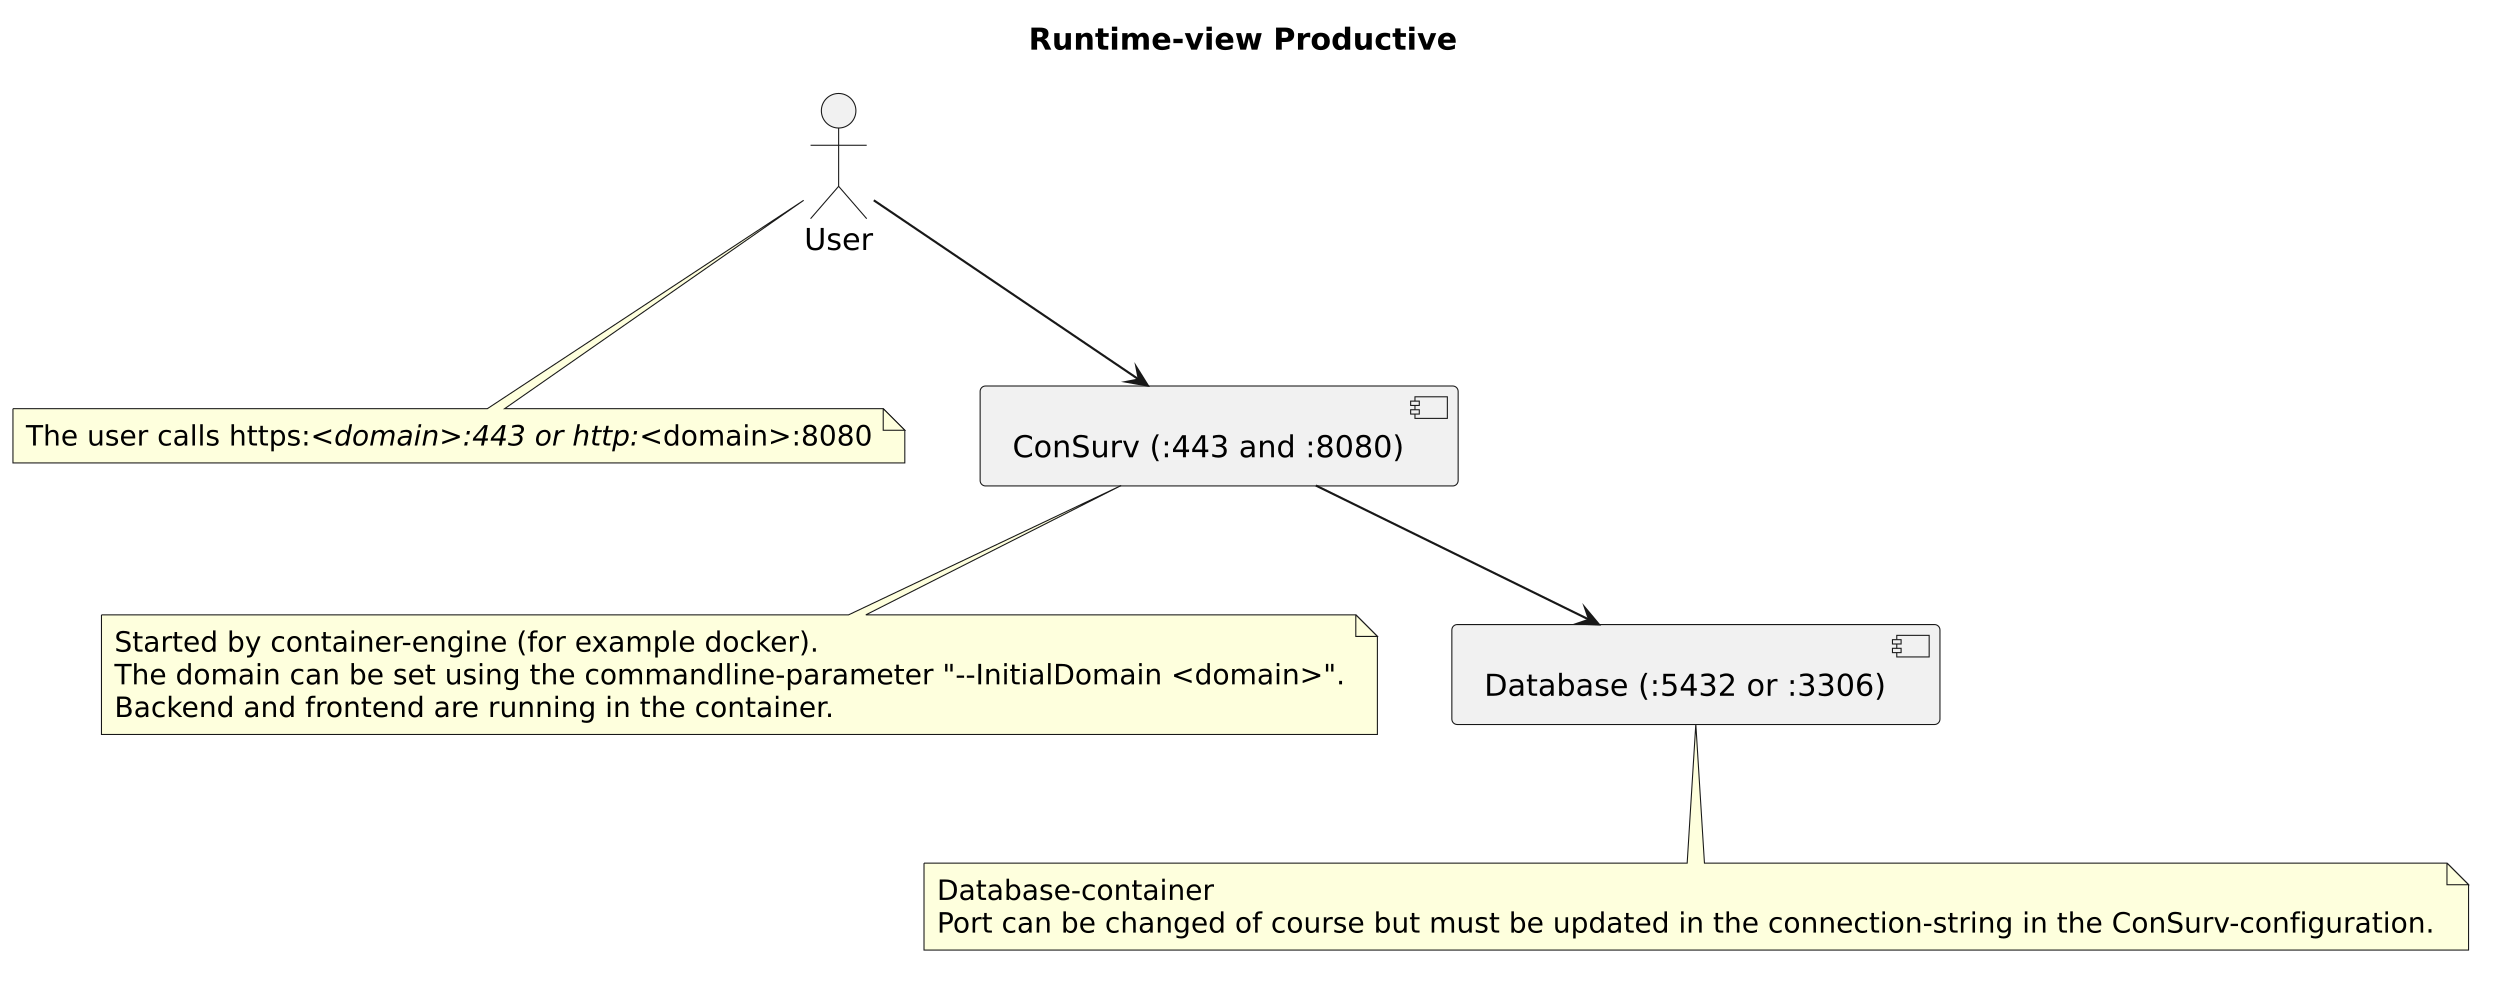
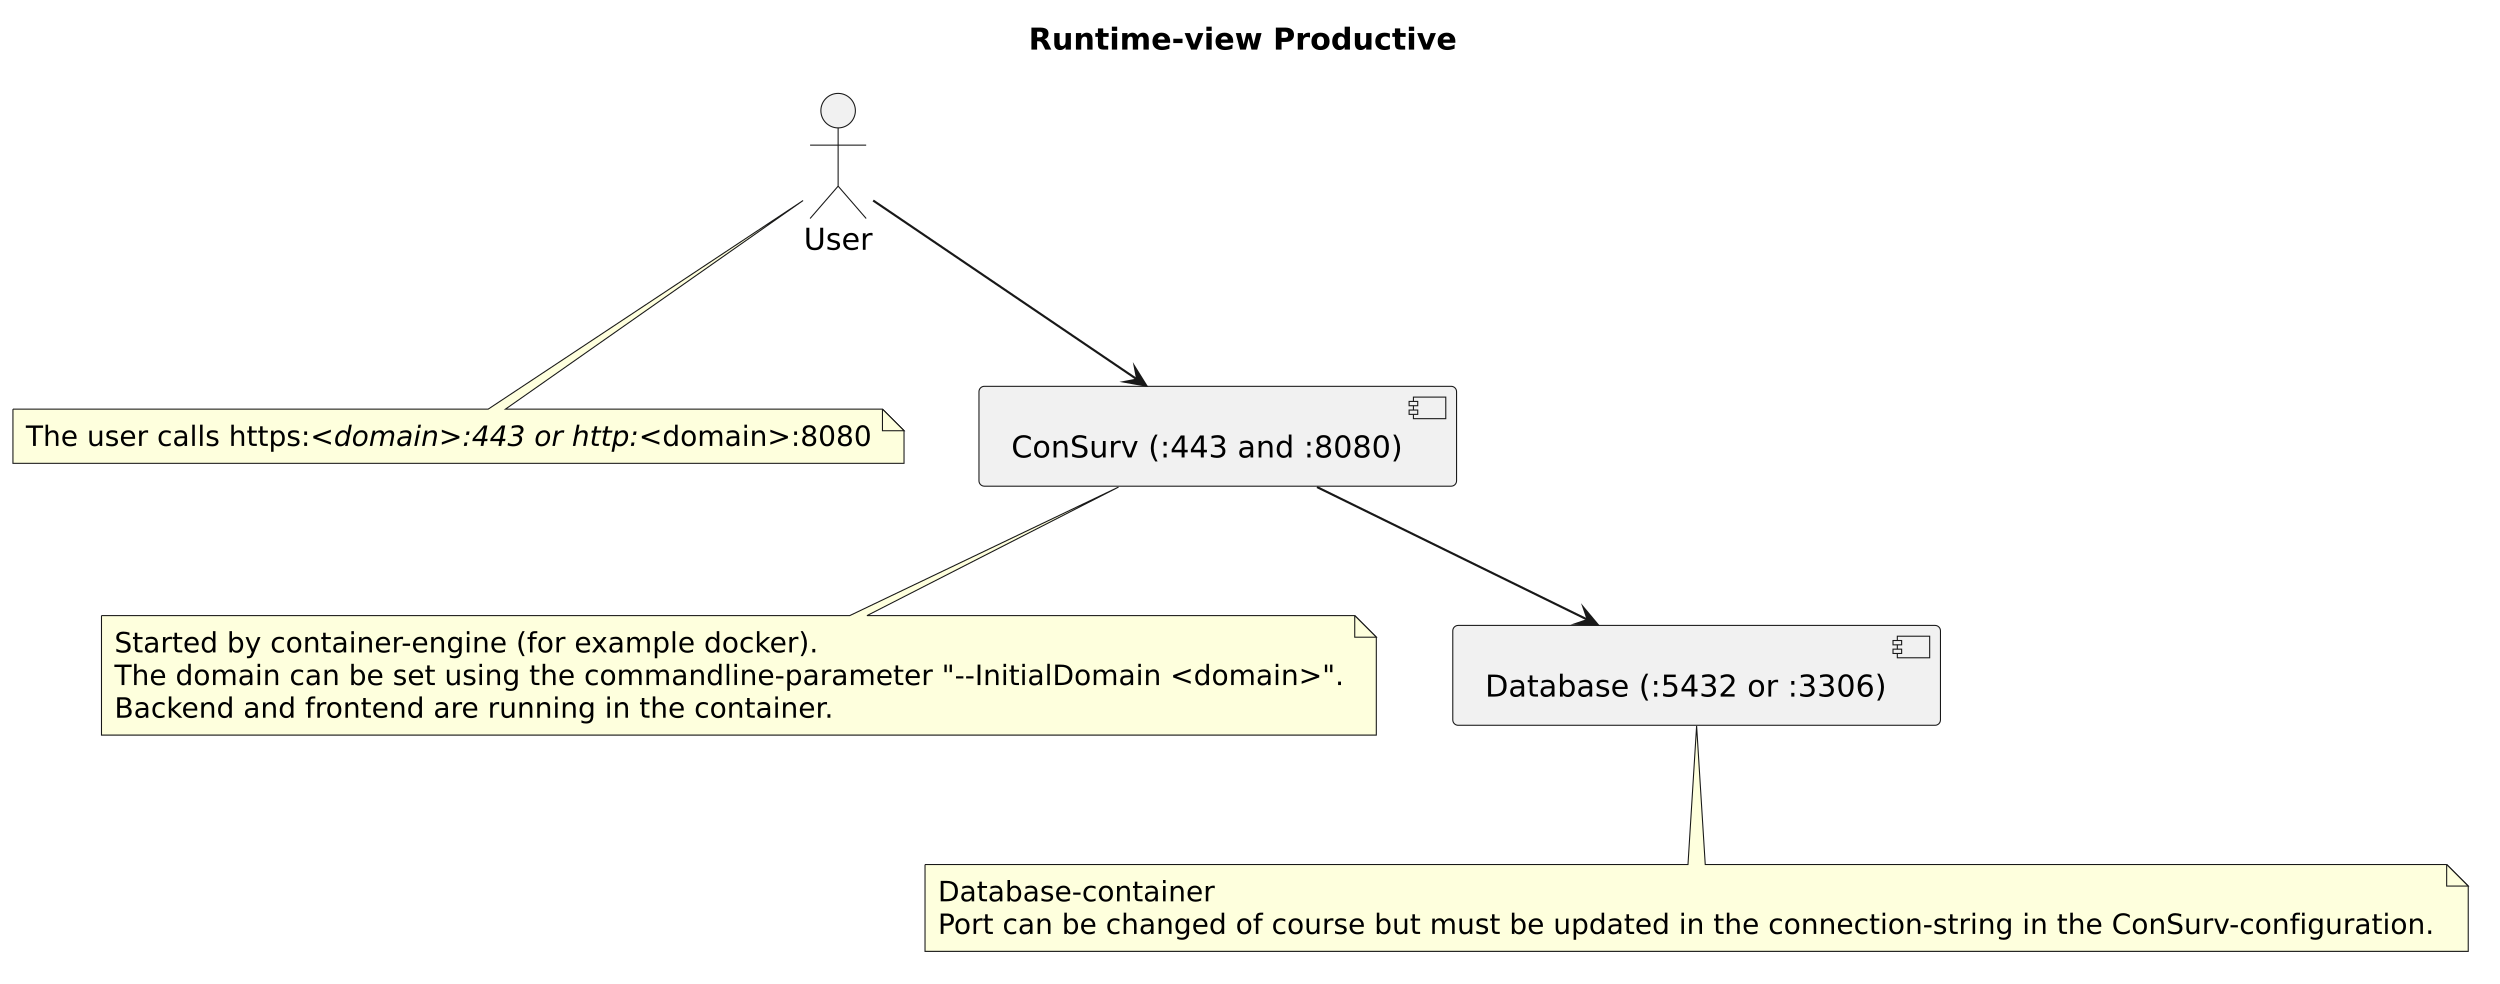
- <svg xmlns="http://www.w3.org/2000/svg" contentStyleType="text/css" data-diagram-type="DESCRIPTION" height="455px" preserveAspectRatio="none" style="width:1158px;height:455px;background:#FFFFFF;" version="1.1" viewBox="0 0 1158 455" width="1158px" zoomAndPan="magnify">
+ <svg xmlns="http://www.w3.org/2000/svg" version="1.1" data-diagram-type="DESCRIPTION" style="width:1159px;height:456px;background:#FFFFFF;" width="1159px" height="456px" viewBox="0 0 1159 456" zoomAndPan="magnify" preserveAspectRatio="none" contentStyleType="text/css">
  <defs />
-   <g>
+   <g font-family="sans-serif" lengthAdjust="spacing">
    <g class="title" data-source-line="1">
-       <text fill="#000000" font-family="'DejaVu Sans'" font-size="14" font-weight="700" lengthAdjust="spacing" textLength="198.509" x="476.462" y="22.995">Runtime-view Productive</text>
+       <text x="476.882" y="22.995" fill="#000" font-size="14" textLength="198.509" font-weight="700" font-family="DejaVu Sans">Runtime-view Productive</text>
    </g>
-     <g class="entity" data-qualified-name="user" data-source-line="3" id="ent0001">
-       <ellipse cx="388.455" cy="51.297" fill="#F1F1F1" rx="8" ry="8" style="stroke:#181818;stroke-width:0.5;" />
-       <path d="M388.455,59.297 L388.455,86.297 M375.455,67.297 L401.455,67.297 M388.455,86.297 L375.455,101.297 M388.455,86.297 L401.455,101.297" fill="none" style="stroke:#181818;stroke-width:0.5;" />
-       <text fill="#000000" font-family="'DejaVu Sans'" font-size="14" lengthAdjust="spacing" textLength="31.91" x="372.5" y="115.792">User</text>
+     <g class="entity" data-qualified-name="user" id="ent0001" data-source-line="3">
+       <ellipse cx="388.555" cy="51.297" rx="8" ry="8" fill="#F1F1F1" style="stroke:#181818;stroke-width:0.5;" />
+       <path d="M388.555,59.297 L388.555,86.297 M375.555,67.297 L401.555,67.297 M388.555,86.297 L375.555,101.297 M388.555,86.297 L401.555,101.297" style="stroke:#181818;stroke-width:0.5;" fill="none" />
+       <text x="372.6" y="115.792" fill="#000" font-size="14" textLength="31.91" font-family="DejaVu Sans">User</text>
    </g>
-     <g class="entity" data-qualified-name="UserNote" data-source-line="5" id="ent0002">
-       <path d="M6,189.297 L6,214.43 A0,0 0 0 0 6,214.43 L419.107,214.43 A0,0 0 0 0 419.107,214.43 L419.107,199.297 L409.107,189.297 L233.74,189.297 L372.26,92.777 L225.74,189.297 L6,189.297 A0,0 0 0 0 6,189.297" fill="#FEFFDD" style="stroke:#181818;stroke-width:0.5;" />
-       <path d="M409.107,189.297 L409.107,199.297 L419.107,199.297 L409.107,189.297" fill="#FEFFDD" style="stroke:#181818;stroke-width:0.5;" />
-       <text fill="#000000" font-family="'DejaVu Sans'" font-size="13" lengthAdjust="spacing" textLength="131.879" x="12" y="206.364">The user calls https:</text>
-       <text fill="#000000" font-family="'DejaVu Sans'" font-size="13" font-style="italic" lengthAdjust="spacing" textLength="152.293" x="143.879" y="206.364">&lt;domain&gt;:443 or http:</text>
-       <text fill="#000000" font-family="'DejaVu Sans'" font-size="13" lengthAdjust="spacing" textLength="107.936" x="296.172" y="206.364">&lt;domain&gt;:8080</text>
+     <g class="entity" data-qualified-name="UserNote" id="ent0002" data-source-line="5">
+       <path d="M6,189.677 L6,214.81 A0,0 0 0 0 6,214.81 L419.107,214.81 A0,0 0 0 0 419.107,214.81 L419.107,199.677 L409.107,189.677 L234.32,189.677 L372.31,92.957 L226.32,189.677 L6,189.677 A0,0 0 0 0 6,189.677" style="stroke:#181818;stroke-width:0.5;" fill="#FEFFDD" />
+       <path d="M409.107,189.677 L409.107,199.677 L419.107,199.677 L409.107,189.677" style="stroke:#181818;stroke-width:0.5;" fill="#FEFFDD" />
+       <text x="12" y="206.744" fill="#000" font-size="13" textLength="131.879" font-family="DejaVu Sans">The user calls https:</text>
+       <text x="143.879" y="206.744" fill="#000" font-size="13" textLength="152.293" font-style="italic" font-family="DejaVu Sans">&lt;domain&gt;:443 or http:</text>
+       <text x="296.172" y="206.744" fill="#000" font-size="13" textLength="107.936" font-family="DejaVu Sans">&lt;domain&gt;:8080</text>
    </g>
-     <g class="entity" data-qualified-name="ConSurv" data-source-line="9" id="ent0004">
-       <rect fill="#F1F1F1" height="46.297" rx="2.5" ry="2.5" style="stroke:#181818;stroke-width:0.5;" width="221.412" x="454" y="178.797" />
-       <rect fill="#F1F1F1" height="10" style="stroke:#181818;stroke-width:0.5;" width="15" x="655.412" y="183.797" />
-       <rect fill="#F1F1F1" height="2" style="stroke:#181818;stroke-width:0.5;" width="4" x="653.412" y="185.797" />
-       <rect fill="#F1F1F1" height="2" style="stroke:#181818;stroke-width:0.5;" width="4" x="653.412" y="189.797" />
-       <text fill="#000000" font-family="'DejaVu Sans'" font-size="14" lengthAdjust="spacing" textLength="181.412" x="469" y="211.792">ConSurv (:443 and :8080)</text>
+     <g class="entity" data-qualified-name="ConSurv" id="ent0004" data-source-line="9">
+       <rect x="453.85" y="179.097" width="221.412" height="46.297" fill="#F1F1F1" style="stroke:#181818;stroke-width:0.5;" rx="2.5" ry="2.5" />
+       <rect x="655.262" y="184.097" width="15" height="10" fill="#F1F1F1" style="stroke:#181818;stroke-width:0.5;" />
+       <rect x="653.262" y="186.097" width="4" height="2" fill="#F1F1F1" style="stroke:#181818;stroke-width:0.5;" />
+       <rect x="653.262" y="190.097" width="4" height="2" fill="#F1F1F1" style="stroke:#181818;stroke-width:0.5;" />
+       <text x="468.85" y="212.092" fill="#000" font-size="14" textLength="181.412" font-family="DejaVu Sans">ConSurv (:443 and :8080)</text>
    </g>
-     <g class="entity" data-qualified-name="ConSurvNote" data-source-line="11" id="ent0005">
-       <path d="M47,284.797 L47,340.195 A0,0 0 0 0 47,340.195 L638.007,340.195 A0,0 0 0 0 638.007,340.195 L638.007,294.797 L628.007,284.797 L401.05,284.797 L519.31,224.887 L393.05,284.797 L47,284.797 A0,0 0 0 0 47,284.797" fill="#FEFFDD" style="stroke:#181818;stroke-width:0.5;" />
-       <path d="M628.007,284.797 L628.007,294.797 L638.007,294.797 L628.007,284.797" fill="#FEFFDD" style="stroke:#181818;stroke-width:0.5;" />
-       <text fill="#000000" font-family="'DejaVu Sans'" font-size="13" lengthAdjust="spacing" textLength="327.799" x="53" y="301.864">Started by container-engine (for example docker).</text>
-       <text fill="#000000" font-family="'DejaVu Sans'" font-size="13" lengthAdjust="spacing" textLength="570.007" x="53" y="316.997">The domain can be set using the commandline-parameter "--InitialDomain &lt;domain&gt;".</text>
-       <text fill="#000000" font-family="'DejaVu Sans'" font-size="13" lengthAdjust="spacing" textLength="335.524" x="53" y="332.129">Backend and frontend are running in the container.</text>
+     <g class="entity" data-qualified-name="ConSurvNote" id="ent0005" data-source-line="11">
+       <path d="M47.05,285.397 L47.05,340.795 A0,0 0 0 0 47.05,340.795 L638.057,340.795 A0,0 0 0 0 638.057,340.795 L638.057,295.397 L628.057,285.397 L401.92,285.397 L518.56,225.797 L393.92,285.397 L47.05,285.397 A0,0 0 0 0 47.05,285.397" style="stroke:#181818;stroke-width:0.5;" fill="#FEFFDD" />
+       <path d="M628.057,285.397 L628.057,295.397 L638.057,295.397 L628.057,285.397" style="stroke:#181818;stroke-width:0.5;" fill="#FEFFDD" />
+       <text x="53.05" y="302.464" fill="#000" font-size="13" textLength="327.799" font-family="DejaVu Sans">Started by container-engine (for example docker).</text>
+       <text x="53.05" y="317.597" fill="#000" font-size="13" textLength="570.007" font-family="DejaVu Sans">The domain can be set using the commandline-parameter "--InitialDomain &lt;domain&gt;".</text>
+       <text x="53.05" y="332.729" fill="#000" font-size="13" textLength="335.524" font-family="DejaVu Sans">Backend and frontend are running in the container.</text>
    </g>
-     <g class="entity" data-qualified-name="ConSurvDatabase" data-source-line="17" id="ent0007">
-       <rect fill="#F1F1F1" height="46.297" rx="2.5" ry="2.5" style="stroke:#181818;stroke-width:0.5;" width="226.088" x="672.5" y="289.297" />
-       <rect fill="#F1F1F1" height="10" style="stroke:#181818;stroke-width:0.5;" width="15" x="878.588" y="294.297" />
-       <rect fill="#F1F1F1" height="2" style="stroke:#181818;stroke-width:0.5;" width="4" x="876.588" y="296.297" />
-       <rect fill="#F1F1F1" height="2" style="stroke:#181818;stroke-width:0.5;" width="4" x="876.588" y="300.297" />
-       <text fill="#000000" font-family="'DejaVu Sans'" font-size="14" lengthAdjust="spacing" textLength="186.088" x="687.5" y="322.292">Database (:5432 or :3306)</text>
+     <g class="entity" data-qualified-name="ConSurvDatabase" id="ent0007" data-source-line="17">
+       <rect x="673.51" y="289.947" width="226.088" height="46.297" fill="#F1F1F1" style="stroke:#181818;stroke-width:0.5;" rx="2.5" ry="2.5" />
+       <rect x="879.598" y="294.947" width="15" height="10" fill="#F1F1F1" style="stroke:#181818;stroke-width:0.5;" />
+       <rect x="877.598" y="296.947" width="4" height="2" fill="#F1F1F1" style="stroke:#181818;stroke-width:0.5;" />
+       <rect x="877.598" y="300.947" width="4" height="2" fill="#F1F1F1" style="stroke:#181818;stroke-width:0.5;" />
+       <text x="688.51" y="322.942" fill="#000" font-size="14" textLength="186.088" font-family="DejaVu Sans">Database (:5432 or :3306)</text>
    </g>
-     <g class="entity" data-qualified-name="ConSurvDatabaseNote" data-source-line="19" id="ent0008">
-       <path d="M428,399.797 L428,440.062 A0,0 0 0 0 428,440.062 L1143.434,440.062 A0,0 0 0 0 1143.434,440.062 L1143.434,409.797 L1133.434,399.797 L789.5,399.797 L785.5,335.417 L781.5,399.797 L428,399.797 A0,0 0 0 0 428,399.797" fill="#FEFFDD" style="stroke:#181818;stroke-width:0.5;" />
-       <path d="M1133.434,399.797 L1133.434,409.797 L1143.434,409.797 L1133.434,399.797" fill="#FEFFDD" style="stroke:#181818;stroke-width:0.5;" />
-       <text fill="#000000" font-family="'DejaVu Sans'" font-size="13" lengthAdjust="spacing" textLength="128.318" x="434" y="416.864">Database-container</text>
-       <text fill="#000000" font-family="'DejaVu Sans'" font-size="13" lengthAdjust="spacing" textLength="694.434" x="434" y="431.997">Port can be changed of course but must be updated in the connection-string in the ConSurv-configuration.</text>
+     <g class="entity" data-qualified-name="ConSurvDatabaseNote" id="ent0008" data-source-line="19">
+       <path d="M428.84,400.787 L428.84,441.053 A0,0 0 0 0 428.84,441.053 L1144.274,441.053 A0,0 0 0 0 1144.274,441.053 L1144.274,410.787 L1134.274,400.787 L790.55,400.787 L786.55,336.537 L782.55,400.787 L428.84,400.787 A0,0 0 0 0 428.84,400.787" style="stroke:#181818;stroke-width:0.5;" fill="#FEFFDD" />
+       <path d="M1134.274,400.787 L1134.274,410.787 L1144.274,410.787 L1134.274,400.787" style="stroke:#181818;stroke-width:0.5;" fill="#FEFFDD" />
+       <text x="434.84" y="417.854" fill="#000" font-size="13" textLength="128.318" font-family="DejaVu Sans">Database-container</text>
+       <text x="434.84" y="432.987" fill="#000" font-size="13" textLength="694.434" font-family="DejaVu Sans">Port can be changed of course but must be updated in the connection-string in the ConSurv-configuration.</text>
    </g>
-     <g class="link" data-entity-1="ent0001" data-entity-2="ent0004" data-link-type="dependency" data-source-line="24" id="lnk10">
-       <path d="M404.74,92.777 C433.51,112.227 489.778,150.276 527.508,175.786" fill="none" id="user-to-ConSurv" style="stroke:#181818;stroke-width:1;" />
-       <polygon fill="#181818" points="531.65,178.587,526.435,170.232,527.508,175.786,521.954,176.86,531.65,178.587" style="stroke:#181818;stroke-width:1;stroke-linejoin:miter;stroke-miterlimit:10;" />
+     <g class="link" data-entity-1="ent0001" data-entity-2="ent0004" id="lnk10" data-source-line="24" data-link-type="dependency">
+       <path d="M404.8,92.957 C433.47,112.397 489.471,150.351 527.231,175.951" style="stroke:#181818;stroke-width:1;" fill="none" id="user-to-ConSurv" />
+       <polygon points="531.37,178.757,526.165,170.396,527.231,175.951,521.676,177.017,531.37,178.757" fill="#181818" style="stroke:#181818;stroke-width:1;stroke-linejoin:miter;stroke-miterlimit:10;" />
    </g>
-     <g class="link" data-entity-1="ent0004" data-entity-2="ent0007" data-link-type="dependency" data-source-line="25" id="lnk11">
-       <path d="M609.49,224.887 C647.73,243.657 697.861,268.274 736.082,287.034" fill="none" id="ConSurv-to-ConSurvDatabase" style="stroke:#181818;stroke-width:1;" />
-       <polygon fill="#181818" points="740.57,289.237,734.253,281.68,736.082,287.034,730.728,288.862,740.57,289.237" style="stroke:#181818;stroke-width:1;stroke-linejoin:miter;stroke-miterlimit:10;" />
+     <g class="link" data-entity-1="ent0004" data-entity-2="ent0007" id="lnk11" data-source-line="25" data-link-type="dependency">
+       <path d="M610.55,225.797 C648.65,244.477 698.041,268.696 736.121,287.366" style="stroke:#181818;stroke-width:1;" fill="none" id="ConSurv-to-ConSurvDatabase" />
+       <polygon points="740.61,289.567,734.29,282.013,736.121,287.366,730.768,289.196,740.61,289.567" fill="#181818" style="stroke:#181818;stroke-width:1;stroke-linejoin:miter;stroke-miterlimit:10;" />
    </g>
  </g>
</svg>
